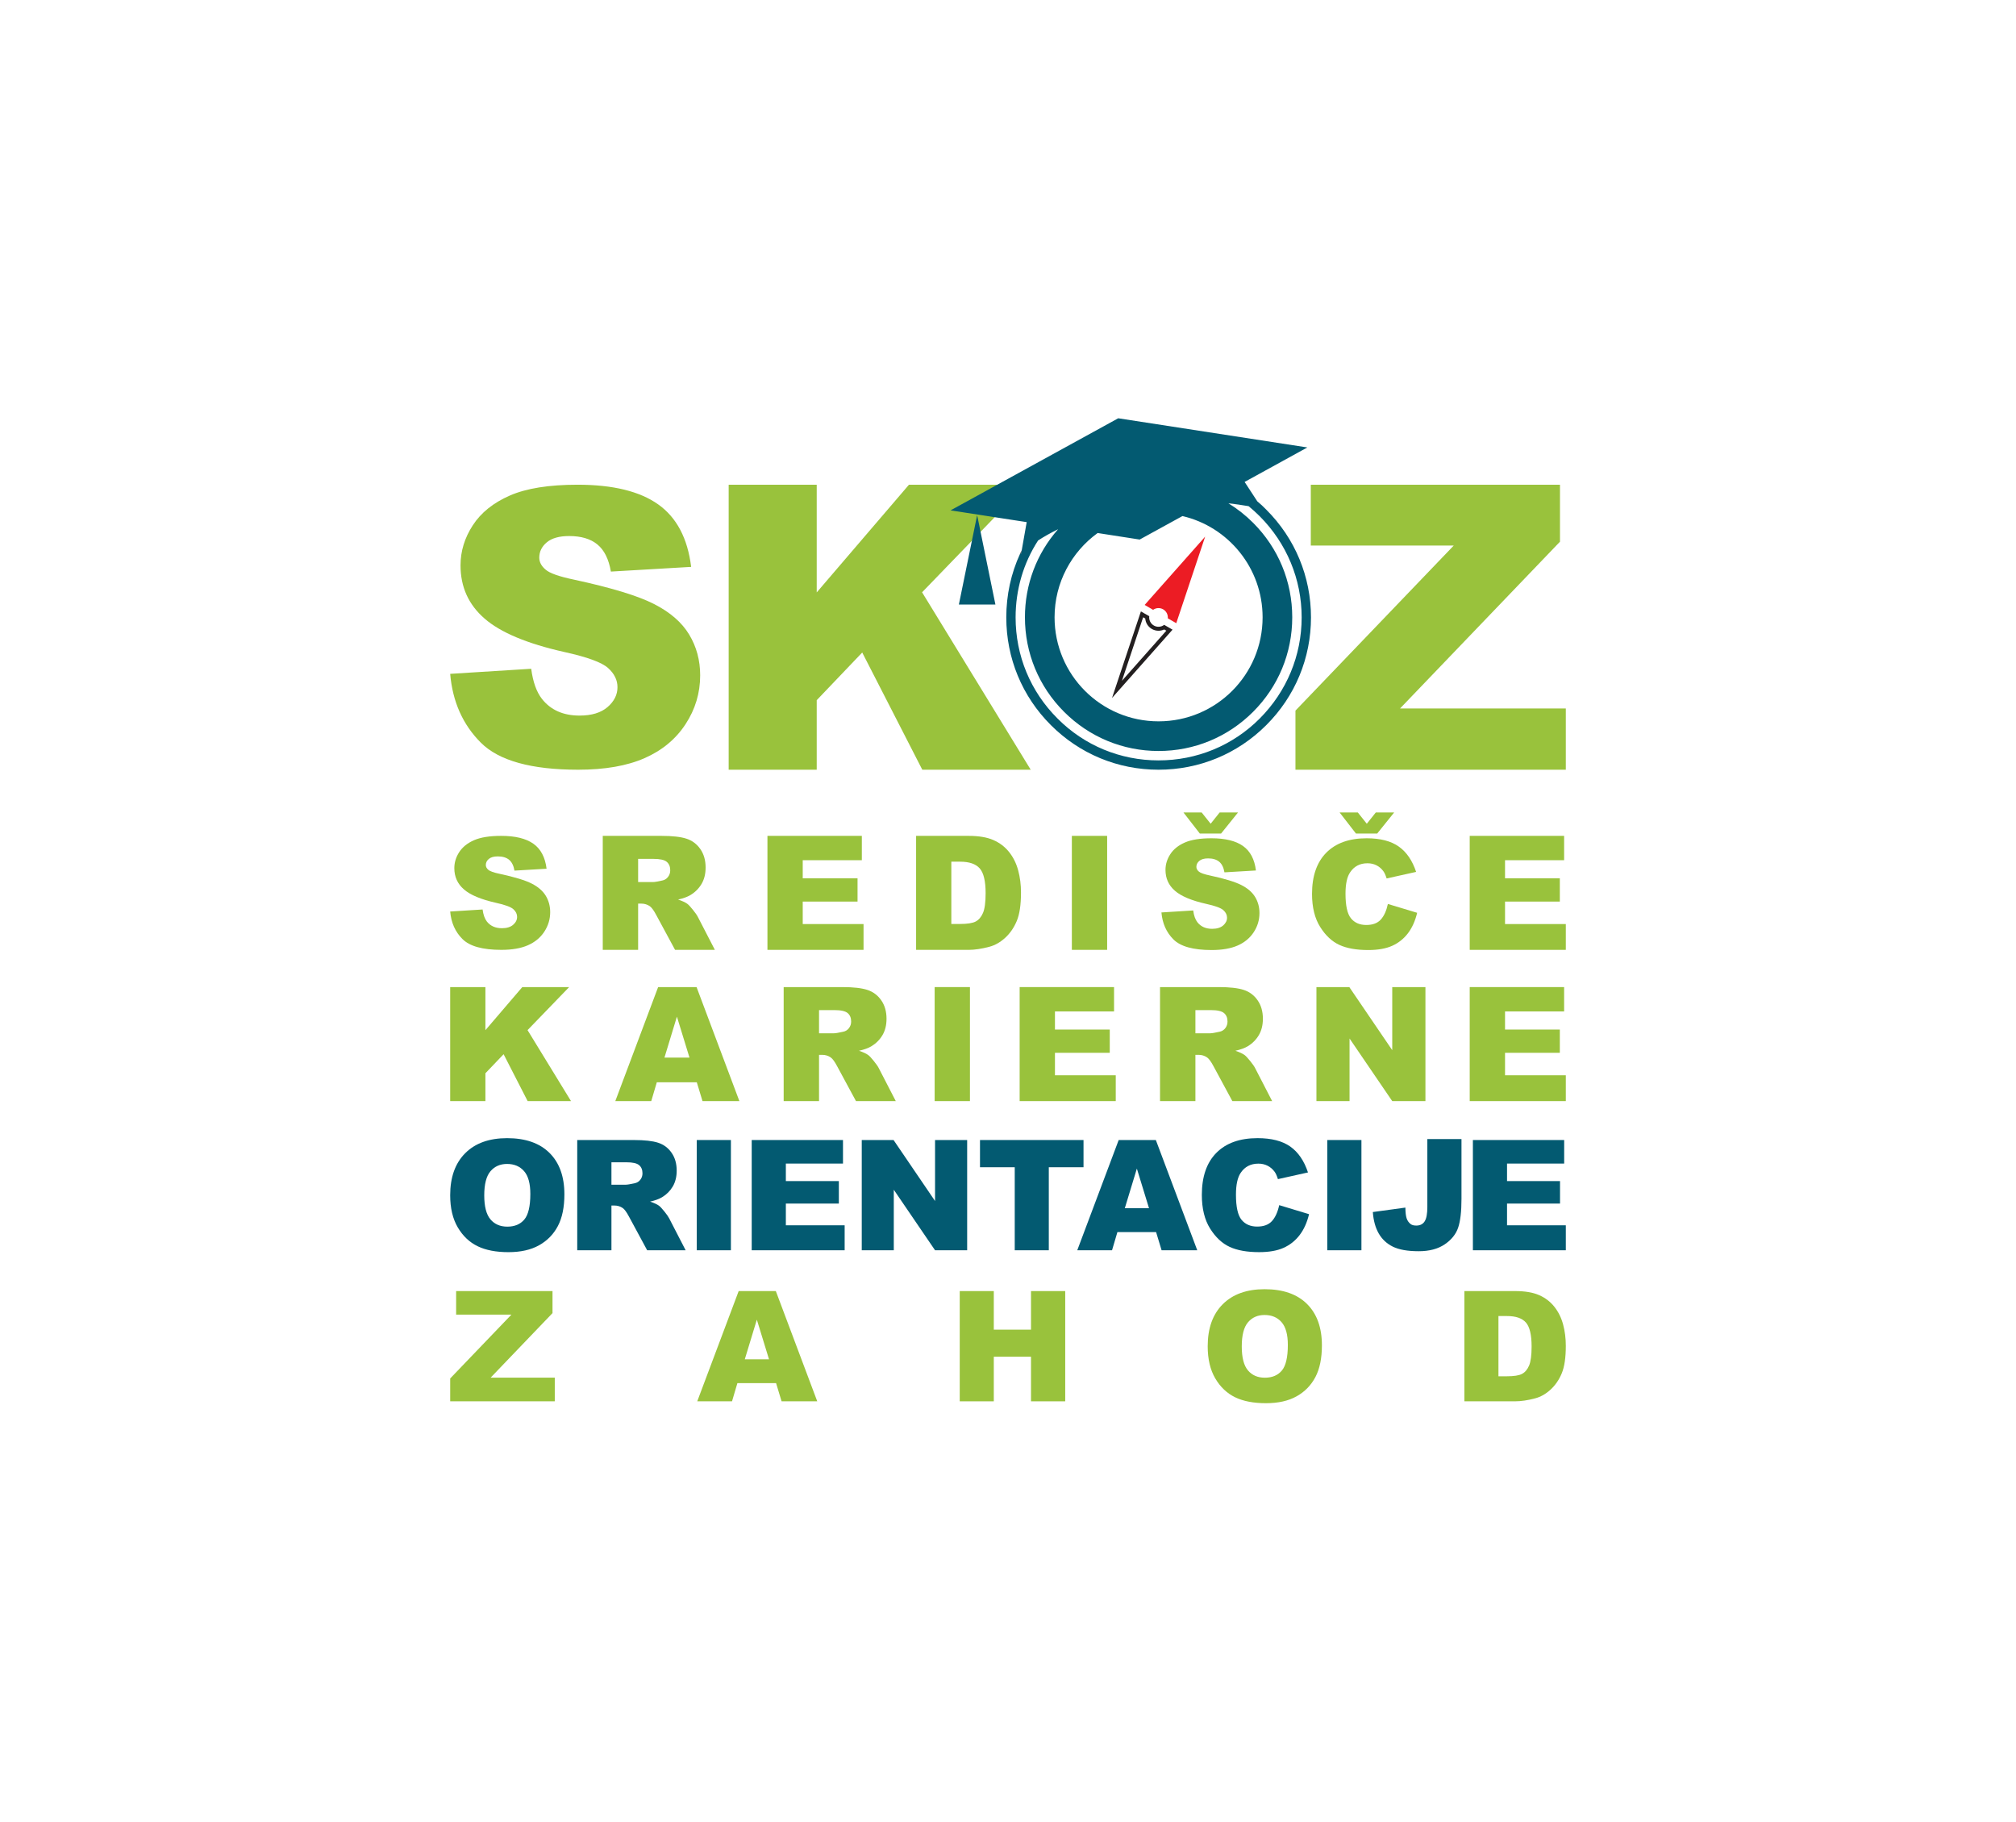
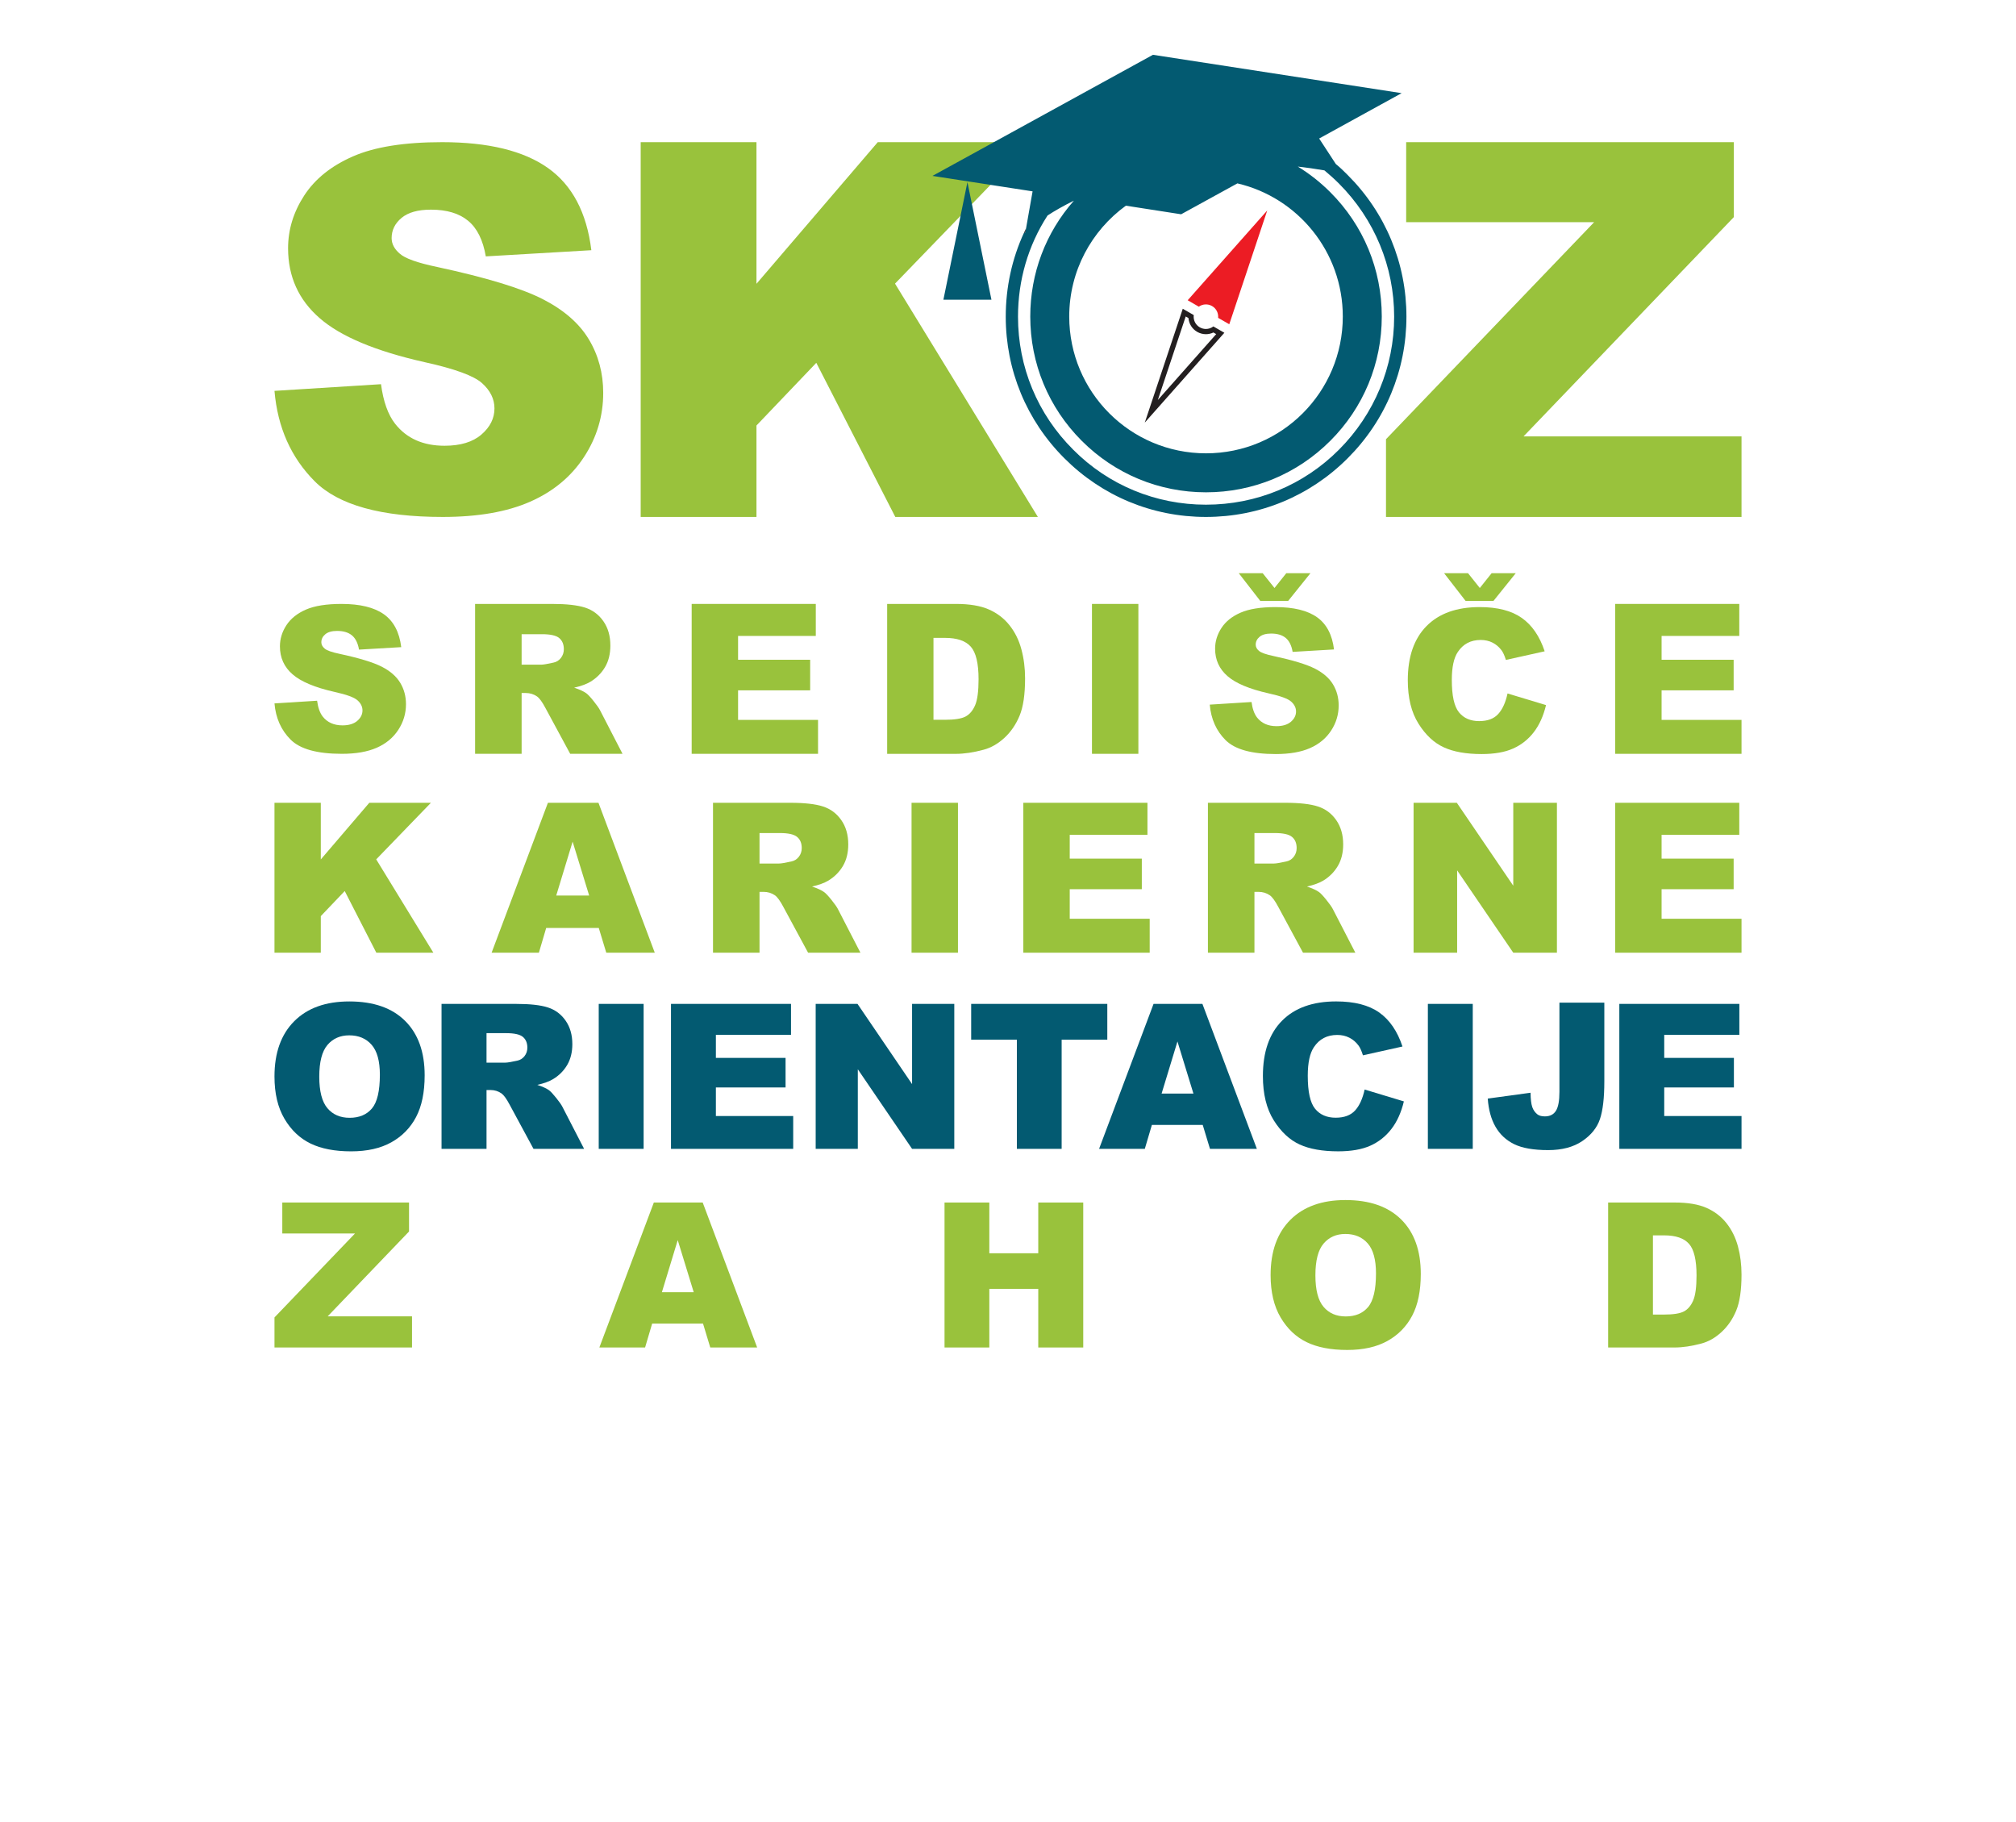
<svg xmlns="http://www.w3.org/2000/svg" version="1.1" id="Layer_1" x="0px" y="0px" width="600px" height="542px" viewBox="0 0 600 542" enable-background="new 0 0 600 542" xml:space="preserve">
  <defs id="defs240" />
-   <g id="g235" transform="matrix(0.6080917,0,0,0.6080917,117.5725,106.2074)">
+   <g id="g235" transform="matrix(0.7996359,0,0,0.7996359,60.10925,-7.701219)">
    <path fill="#99c23c" d="m 26.988,155.082 39.651,-2.483 c 0.854,6.438 2.606,11.348 5.244,14.719 4.29,5.46 10.426,8.187 18.401,8.187 5.943,0 10.527,-1.393 13.751,-4.188 3.217,-2.788 4.831,-6.021 4.831,-9.702 0,-3.498 -1.535,-6.626 -4.601,-9.386 -3.07,-2.761 -10.184,-5.362 -21.342,-7.817 -18.279,-4.108 -31.312,-9.571 -39.101,-16.379 -7.851,-6.806 -11.773,-15.483 -11.773,-26.032 0,-6.928 2.008,-13.477 6.022,-19.641 4.015,-6.165 10.056,-11.005 18.126,-14.534 8.064,-3.526 19.119,-5.292 33.166,-5.292 17.229,0 30.37,3.207 39.417,9.618 9.042,6.405 14.426,16.605 16.144,30.587 l -39.282,2.297 c -1.043,-6.071 -3.231,-10.484 -6.578,-13.244 -3.339,-2.761 -7.954,-4.143 -13.845,-4.143 -4.846,0 -8.496,1.029 -10.947,3.08 -2.455,2.057 -3.68,4.556 -3.68,7.498 0,2.15 1.014,4.084 3.036,5.802 1.963,1.775 6.628,3.433 13.983,4.963 18.212,3.926 31.26,7.896 39.142,11.916 7.882,4.017 13.618,8.999 17.205,14.946 3.587,5.948 5.384,12.605 5.384,19.961 0,8.648 -2.393,16.625 -7.178,23.921 -4.783,7.303 -11.469,12.837 -20.055,16.604 -8.586,3.773 -19.408,5.657 -32.473,5.657 -22.941,0 -38.823,-4.413 -47.654,-13.249 -8.829,-8.831 -13.828,-20.055 -14.994,-33.666" id="path153" />
-     <polygon fill="#99c23c" points="570.158,62.535 570.158,90.412 491.872,172.033 573.012,172.033 573.012,201.999 440.688,201.999 440.688,173.075 518.153,92.31 448.197,92.31 448.197,62.535 " id="polygon155" />
+     <polygon fill="#99c23c" points="448.197,92.31 448.197,62.535 570.158,62.535 570.158,90.412 491.872,172.033 573.012,172.033 573.012,201.999 440.688,201.999 440.688,173.075 518.153,92.31 " id="polygon155" />
    <polygon fill="#99c23c" points="206.382,62.535 206.382,115.237 251.528,62.535 308.844,62.535 257.95,115.177 311.121,201.999 258.054,201.999 228.651,144.644 206.382,167.969 206.382,201.999 163.289,201.999 163.289,62.535 " id="polygon157" />
    <path fill="#231f20" d="m 366.144,127.4 1.028,0.601 c 0.164,2.104 1.351,4.028 3.233,5.121 0.994,0.569 2.119,0.87 3.253,0.87 0.97,0 1.931,-0.221 2.796,-0.634 l 1.038,0.604 -21.727,24.521 10.379,-31.083 m -1.095,-2.868 -14.136,42.354 29.616,-33.421 -4.094,-2.361 c -0.797,0.615 -1.772,0.944 -2.777,0.944 -0.773,0 -1.557,-0.197 -2.277,-0.61 -1.653,-0.954 -2.479,-2.779 -2.244,-4.55 z" id="path159" />
    <path fill="#ec1c24" d="m 366.879,121.363 29.61,-33.416 -14.135,42.351 -4.142,-2.386 c 0.158,-1.732 -0.668,-3.469 -2.258,-4.389 -1.604,-0.925 -3.521,-0.773 -4.936,0.23 z" id="path161" />
    <path fill="#231f20" d="M 305.961,96.256 V 96.3 l 0.499,-0.089 0.049,-0.456 0.222,-1.188 c -0.271,0.548 -0.544,1.144 -0.77,1.689" id="path163" />
    <path fill="#231f20" d="m 306.509,95.755 -0.049,0.456 -0.499,0.089 v -0.044 c 0.096,-0.093 0.273,-0.276 0.548,-0.501" id="path165" />
    <path fill="#035a71" d="m 426.394,74.723 c -1.422,-1.456 -2.873,-2.828 -4.381,-4.058 l -6.204,-9.492 30.698,-16.876 -92.558,-14.277 -82.062,45.067 37.265,5.752 -2.417,13.681 v 0.046 l -0.226,1.189 -0.049,0.454 -0.499,0.093 h -0.043 c -4.43,9.624 -6.756,20.207 -6.756,31.158 0,19.887 7.711,38.637 21.847,52.731 14.054,14.051 32.711,21.806 52.649,21.806 19.982,0 38.683,-7.755 52.735,-21.806 14.136,-14.095 21.9,-32.845 21.9,-52.731 10e-4,-19.891 -7.764,-38.641 -21.899,-52.737 m -82.524,11.448 20.573,3.198 20.938,-11.497 c 22.485,5.244 39.229,25.454 39.229,49.543 0,28.143 -22.759,50.907 -50.915,50.907 -28.141,0 -50.904,-22.765 -50.904,-50.907 10e-4,-16.973 8.308,-31.98 21.079,-41.244 m 79.329,90.784 c -13.188,13.229 -30.793,20.48 -49.541,20.48 -18.613,0 -36.265,-7.251 -49.402,-20.48 -13.279,-13.229 -20.534,-30.795 -20.534,-49.495 0,-13.549 3.786,-26.504 10.999,-37.637 2.646,-1.732 5.923,-3.602 9.806,-5.521 -10.537,11.953 -16.24,27.098 -16.24,43.112 0,17.467 6.794,33.894 19.161,46.254 12.361,12.362 28.789,19.163 46.249,19.163 17.479,0 33.902,-6.801 46.259,-19.163 12.368,-12.36 19.161,-28.787 19.161,-46.254 0,-17.476 -6.793,-33.893 -19.161,-46.257 -3.693,-3.695 -7.754,-6.893 -12.088,-9.535 3.195,0.365 6.525,0.822 9.897,1.412 1.874,1.551 3.7,3.193 5.435,4.926 13.179,13.229 20.524,30.838 20.524,49.499 0,18.658 -7.346,36.267 -20.525,49.496" id="path167" />
    <polygon fill="#035a71" points="275.956,121.159 284.899,77.41 293.839,121.159 " id="polygon169" />
    <path fill="#99c23c" d="m 26.988,271.384 15.863,-0.995 c 0.339,2.575 1.042,4.541 2.095,5.891 1.718,2.182 4.173,3.276 7.36,3.276 2.376,0 4.211,-0.562 5.502,-1.682 1.287,-1.114 1.934,-2.401 1.934,-3.882 0,-1.393 -0.615,-2.645 -1.841,-3.745 -1.225,-1.107 -4.074,-2.15 -8.537,-3.131 -7.311,-1.647 -12.526,-3.826 -15.639,-6.554 -3.146,-2.719 -4.709,-6.192 -4.709,-10.408 0,-2.775 0.802,-5.394 2.404,-7.858 1.61,-2.465 4.026,-4.403 7.253,-5.816 3.229,-1.405 7.646,-2.113 13.264,-2.113 6.894,0 12.152,1.282 15.769,3.846 3.622,2.563 5.772,6.643 6.46,12.237 l -15.714,0.918 c -0.418,-2.429 -1.295,-4.195 -2.633,-5.302 -1.338,-1.103 -3.184,-1.653 -5.54,-1.653 -1.934,0 -3.395,0.414 -4.372,1.235 -0.985,0.821 -1.478,1.818 -1.478,2.995 0,0.86 0.403,1.629 1.216,2.316 0.788,0.713 2.652,1.374 5.595,1.989 7.286,1.568 12.507,3.158 15.653,4.766 3.154,1.604 5.446,3.604 6.886,5.979 1.436,2.381 2.154,5.043 2.154,7.986 0,3.456 -0.961,6.646 -2.873,9.567 -1.91,2.917 -4.586,5.131 -8.021,6.641 -3.433,1.509 -7.762,2.258 -12.987,2.258 -9.176,0 -15.533,-1.758 -19.064,-5.295 -3.535,-3.526 -5.531,-8.023 -6,-13.466" id="path171" />
    <path fill="#99c23c" d="m 101.66,290.146 v -55.779 h 28.727 c 5.329,0 9.403,0.459 12.219,1.369 2.813,0.915 5.085,2.606 6.809,5.081 1.727,2.47 2.587,5.486 2.587,9.037 0,3.095 -0.653,5.768 -1.973,8.009 -1.328,2.244 -3.14,4.065 -5.446,5.464 -1.475,0.884 -3.492,1.624 -6.056,2.203 2.057,0.685 3.55,1.379 4.487,2.061 0.635,0.454 1.555,1.432 2.753,2.934 1.206,1.499 2.014,2.647 2.417,3.459 l 8.348,16.163 H 137.054 L 127.841,273.1 c -1.168,-2.2 -2.205,-3.633 -3.12,-4.298 -1.24,-0.86 -2.653,-1.287 -4.222,-1.287 h -1.525 v 22.632 H 101.66 Z m 17.314,-33.176 h 7.272 c 0.783,0 2.309,-0.258 4.566,-0.764 1.141,-0.227 2.07,-0.812 2.793,-1.747 0.724,-0.939 1.082,-2.016 1.082,-3.236 0,-1.802 -0.564,-3.183 -1.711,-4.148 -1.142,-0.963 -3.281,-1.446 -6.426,-1.446 h -7.577 v 11.341 z" id="path173" />
    <polygon fill="#99c23c" points="228.462,234.366 228.462,246.276 199.535,246.276 199.535,255.144 226.364,255.144 226.364,266.521 199.535,266.521 199.535,277.52 229.298,277.52 229.298,290.146 182.263,290.146 182.263,234.366 " id="polygon175" />
-     <path fill="#99c23c" d="m 255.024,234.366 h 25.613 c 5.047,0 9.126,0.683 12.23,2.056 3.108,1.367 5.677,3.335 7.704,5.897 2.035,2.56 3.506,5.54 4.413,8.939 0.918,3.402 1.374,7.008 1.374,10.811 0,5.958 -0.677,10.582 -2.037,13.869 -1.359,3.286 -3.243,6.04 -5.648,8.26 -2.411,2.214 -4.999,3.699 -7.764,4.429 -3.784,1.014 -7.207,1.528 -10.272,1.528 H 255.024 V 234.366 Z M 272.264,247 v 30.48 h 4.221 c 3.605,0 6.164,-0.403 7.689,-1.197 1.521,-0.802 2.717,-2.199 3.577,-4.184 0.859,-1.997 1.295,-5.223 1.295,-9.691 0,-5.907 -0.966,-9.958 -2.895,-12.137 -1.927,-2.182 -5.127,-3.271 -9.588,-3.271 h -4.299 z" id="path177" />
+     <path fill="#99c23c" d="m 255.024,234.366 h 25.613 c 5.047,0 9.126,0.683 12.23,2.056 3.108,1.367 5.677,3.335 7.704,5.897 2.035,2.56 3.506,5.54 4.413,8.939 0.918,3.402 1.374,7.008 1.374,10.811 0,5.958 -0.677,10.582 -2.037,13.869 -1.359,3.286 -3.243,6.04 -5.648,8.26 -2.411,2.214 -4.999,3.699 -7.764,4.429 -3.784,1.014 -7.207,1.528 -10.272,1.528 H 255.024 Z M 272.264,247 v 30.48 h 4.221 c 3.605,0 6.164,-0.403 7.689,-1.197 1.521,-0.802 2.717,-2.199 3.577,-4.184 0.859,-1.997 1.295,-5.223 1.295,-9.691 0,-5.907 -0.966,-9.958 -2.895,-12.137 -1.927,-2.182 -5.127,-3.271 -9.588,-3.271 z" id="path177" />
    <rect x="331.253" y="234.366" fill="#99c23c" width="17.272" height="55.779" id="rect179" />
    <path fill="#99c23c" d="m 375.095,271.84 15.549,-0.976 c 0.33,2.522 1.022,4.445 2.056,5.771 1.682,2.143 4.089,3.215 7.217,3.215 2.33,0 4.127,-0.554 5.395,-1.644 1.26,-1.101 1.894,-2.364 1.894,-3.806 0,-1.369 -0.601,-2.6 -1.807,-3.681 -1.201,-1.086 -3.988,-2.104 -8.37,-3.067 -7.168,-1.609 -12.28,-3.75 -15.326,-6.421 -3.085,-2.672 -4.622,-6.071 -4.622,-10.21 0,-2.715 0.787,-5.283 2.363,-7.705 1.571,-2.414 3.94,-4.314 7.106,-5.695 3.167,-1.384 7.5,-2.078 13.007,-2.078 6.755,0 11.905,1.261 15.456,3.77 3.545,2.516 5.665,6.515 6.328,11.994 l -15.404,0.906 c -0.403,-2.381 -1.269,-4.113 -2.575,-5.196 -1.316,-1.081 -3.118,-1.624 -5.429,-1.624 -1.903,0 -3.335,0.403 -4.295,1.211 -0.962,0.802 -1.442,1.787 -1.442,2.938 0,0.841 0.394,1.598 1.191,2.273 0.77,0.698 2.595,1.347 5.481,1.948 7.146,1.539 12.263,3.099 15.352,4.675 3.09,1.573 5.339,3.526 6.746,5.859 1.403,2.337 2.109,4.943 2.109,7.832 0,3.391 -0.938,6.515 -2.811,9.378 -1.875,2.863 -4.498,5.035 -7.865,6.515 -3.369,1.476 -7.61,2.21 -12.737,2.21 -8.994,0 -15.222,-1.729 -18.686,-5.188 -3.464,-3.465 -5.424,-7.871 -5.881,-13.204 m 29.188,-38.604 H 393.89 l -8.009,-10.317 h 8.906 l 4.401,5.516 4.401,-5.516 h 8.989 z" id="path181" />
    <path fill="#99c23c" d="m 485.924,267.687 14.326,4.326 c -0.96,4.021 -2.479,7.38 -4.544,10.07 -2.071,2.696 -4.642,4.729 -7.707,6.093 -3.065,1.374 -6.968,2.056 -11.704,2.056 -5.746,0 -10.445,-0.826 -14.087,-2.498 -3.647,-1.672 -6.795,-4.607 -9.432,-8.816 -2.647,-4.204 -3.974,-9.593 -3.974,-16.151 0,-8.747 2.33,-15.473 6.986,-20.177 4.65,-4.693 11.232,-7.046 19.751,-7.046 6.664,0 11.896,1.348 15.707,4.046 3.814,2.69 6.649,6.827 8.499,12.407 l -14.428,3.208 c -0.509,-1.609 -1.038,-2.79 -1.591,-3.532 -0.918,-1.251 -2.032,-2.215 -3.358,-2.89 -1.316,-0.673 -2.796,-1.007 -4.435,-1.007 -3.704,0 -6.539,1.489 -8.509,4.466 -1.494,2.215 -2.24,5.685 -2.24,10.412 0,5.864 0.885,9.883 2.673,12.06 1.772,2.172 4.275,3.258 7.499,3.258 3.124,0 5.492,-0.874 7.088,-2.633 1.606,-1.76 2.763,-4.307 3.48,-7.652 m -5.229,-34.451 h -10.387 l -8.005,-10.317 h 8.907 l 4.396,5.516 4.406,-5.516 h 8.984 z" id="path183" />
    <polygon fill="#99c23c" points="572.177,234.366 572.177,246.276 543.263,246.276 543.263,255.144 570.081,255.144 570.081,266.521 543.263,266.521 543.263,277.52 573.012,277.52 573.012,290.146 525.979,290.146 525.979,234.366 " id="polygon185" />
    <polygon fill="#99c23c" points="44.228,308.364 44.228,329.448 62.283,308.364 85.211,308.364 64.852,329.423 86.127,364.156 64.897,364.156 53.133,341.209 44.228,350.54 44.228,364.156 26.988,364.156 26.988,308.364 " id="polygon187" />
    <path fill="#99c23c" d="M 147.687,354.94 H 128.12 l -2.722,9.216 h -17.597 l 20.962,-55.792 h 18.811 l 20.958,55.792 H 150.48 Z m -3.573,-12.059 -6.159,-20.054 -6.098,20.054 z" id="path189" />
-     <path fill="#99c23c" d="m 190.205,364.156 v -55.792 h 28.727 c 5.329,0 9.403,0.461 12.216,1.375 2.815,0.912 5.088,2.604 6.811,5.078 1.728,2.475 2.587,5.487 2.587,9.037 0,3.095 -0.653,5.766 -1.972,8.01 -1.328,2.243 -3.14,4.064 -5.446,5.463 -1.478,0.885 -3.492,1.624 -6.057,2.2 2.052,0.687 3.546,1.385 4.485,2.066 0.637,0.452 1.558,1.432 2.756,2.931 1.206,1.499 2.014,2.647 2.417,3.46 l 8.348,16.172 h -19.479 l -9.215,-17.057 c -1.165,-2.201 -2.202,-3.632 -3.118,-4.296 -1.239,-0.864 -2.652,-1.286 -4.221,-1.286 h -1.525 v 22.639 h -17.314 z m 17.314,-33.186 h 7.271 c 0.781,0 2.307,-0.254 4.56,-0.764 1.148,-0.226 2.078,-0.812 2.802,-1.749 0.723,-0.936 1.08,-2.012 1.08,-3.232 0,-1.802 -0.564,-3.187 -1.71,-4.146 -1.144,-0.966 -3.284,-1.451 -6.431,-1.451 h -7.572 v 11.342 z" id="path191" />
+     <path fill="#99c23c" d="m 190.205,364.156 v -55.792 h 28.727 c 5.329,0 9.403,0.461 12.216,1.375 2.815,0.912 5.088,2.604 6.811,5.078 1.728,2.475 2.587,5.487 2.587,9.037 0,3.095 -0.653,5.766 -1.972,8.01 -1.328,2.243 -3.14,4.064 -5.446,5.463 -1.478,0.885 -3.492,1.624 -6.057,2.2 2.052,0.687 3.546,1.385 4.485,2.066 0.637,0.452 1.558,1.432 2.756,2.931 1.206,1.499 2.014,2.647 2.417,3.46 l 8.348,16.172 h -19.479 l -9.215,-17.057 c -1.165,-2.201 -2.202,-3.632 -3.118,-4.296 -1.239,-0.864 -2.652,-1.286 -4.221,-1.286 h -1.525 v 22.639 z m 17.314,-33.186 h 7.271 c 0.781,0 2.307,-0.254 4.56,-0.764 1.148,-0.226 2.078,-0.812 2.802,-1.749 0.723,-0.936 1.08,-2.012 1.08,-3.232 0,-1.802 -0.564,-3.187 -1.71,-4.146 -1.144,-0.966 -3.284,-1.451 -6.431,-1.451 h -7.572 z" id="path191" />
    <rect x="264.103" y="308.364" fill="#99c23c" width="17.272" height="55.792" id="rect193" />
    <polygon fill="#99c23c" points="351.903,308.364 351.903,320.279 322.979,320.279 322.979,329.146 349.803,329.146 349.803,340.522 322.979,340.522 322.979,351.52 352.738,351.52 352.738,364.156 305.702,364.156 305.702,308.364 " id="polygon195" />
-     <path fill="#99c23c" d="m 374.408,364.156 v -55.792 h 28.731 c 5.323,0 9.397,0.461 12.214,1.375 2.815,0.912 5.088,2.604 6.812,5.078 1.726,2.475 2.586,5.487 2.586,9.037 0,3.095 -0.659,5.766 -1.979,8.01 -1.321,2.243 -3.133,4.064 -5.439,5.463 -1.475,0.885 -3.492,1.624 -6.054,2.2 2.047,0.687 3.546,1.385 4.487,2.066 0.625,0.452 1.547,1.432 2.749,2.931 1.211,1.499 2.018,2.647 2.421,3.46 l 8.346,16.172 h -19.479 l -9.21,-17.057 c -1.172,-2.201 -2.21,-3.632 -3.122,-4.296 -1.245,-0.864 -2.653,-1.286 -4.229,-1.286 h -1.518 v 22.639 h -17.316 z m 17.316,-33.186 h 7.265 c 0.788,0 2.306,-0.254 4.569,-0.764 1.139,-0.226 2.075,-0.812 2.801,-1.749 0.721,-0.936 1.076,-2.012 1.076,-3.232 0,-1.802 -0.567,-3.187 -1.711,-4.146 -1.138,-0.966 -3.286,-1.451 -6.428,-1.451 h -7.572 z" id="path197" />
-     <polygon fill="#99c23c" points="467.051,308.364 488.057,339.229 488.057,308.364 504.306,308.364 504.306,364.156 488.057,364.156 467.166,333.521 467.166,364.156 450.956,364.156 450.956,308.364 " id="polygon199" />
+     <path fill="#99c23c" d="m 374.408,364.156 v -55.792 h 28.731 c 5.323,0 9.397,0.461 12.214,1.375 2.815,0.912 5.088,2.604 6.812,5.078 1.726,2.475 2.586,5.487 2.586,9.037 0,3.095 -0.659,5.766 -1.979,8.01 -1.321,2.243 -3.133,4.064 -5.439,5.463 -1.475,0.885 -3.492,1.624 -6.054,2.2 2.047,0.687 3.546,1.385 4.487,2.066 0.625,0.452 1.547,1.432 2.749,2.931 1.211,1.499 2.018,2.647 2.421,3.46 l 8.346,16.172 h -19.479 l -9.21,-17.057 c -1.172,-2.201 -2.21,-3.632 -3.122,-4.296 -1.245,-0.864 -2.653,-1.286 -4.229,-1.286 h -1.518 v 22.639 z m 17.316,-33.186 h 7.265 c 0.788,0 2.306,-0.254 4.569,-0.764 1.139,-0.226 2.075,-0.812 2.801,-1.749 0.721,-0.936 1.076,-2.012 1.076,-3.232 0,-1.802 -0.567,-3.187 -1.711,-4.146 -1.138,-0.966 -3.286,-1.451 -6.428,-1.451 h -7.572 z" id="path197" />
+     <polygon fill="#99c23c" points="450.956,364.156 450.956,308.364 467.051,308.364 488.057,339.229 488.057,308.364 504.306,308.364 504.306,364.156 488.057,364.156 467.166,333.521 467.166,364.156 " id="polygon199" />
    <polygon fill="#99c23c" points="572.177,308.364 572.177,320.279 543.263,320.279 543.263,329.146 570.081,329.146 570.081,340.522 543.263,340.522 543.263,351.52 573.012,351.52 573.012,364.156 525.979,364.156 525.979,308.364 " id="polygon201" />
-     <polygon fill="#99c23c" points="77.069,457.116 77.069,467.897 46.794,499.47 78.178,499.47 78.178,511.062 26.991,511.062 26.991,499.878 56.958,468.638 29.898,468.638 29.898,457.116 " id="polygon203" />
+     <polygon fill="#99c23c" points="29.898,468.638 29.898,457.116 77.069,457.116 77.069,467.897 46.794,499.47 78.178,499.47 78.178,511.062 26.991,511.062 26.991,499.878 56.958,468.638 " id="polygon203" />
    <path fill="#99c23c" d="M 186.489,502.16 H 167.56 l -2.633,8.902 h -17.019 l 20.276,-53.946 h 18.185 l 20.27,53.946 h -17.456 z m -3.46,-11.666 -5.953,-19.387 -5.895,19.387 z" id="path205" />
    <polygon fill="#99c23c" points="293.048,457.116 293.048,475.998 311.261,475.998 311.261,457.116 328.005,457.116 328.005,511.062 311.261,511.062 311.261,489.24 293.048,489.24 293.048,511.062 276.378,511.062 276.378,457.116 " id="polygon207" />
    <path fill="#99c23c" d="m 397.739,484.129 c 0,-8.808 2.45,-15.664 7.361,-20.574 4.91,-4.901 11.741,-7.356 20.496,-7.356 8.984,0 15.894,2.407 20.756,7.23 4.853,4.815 7.284,11.57 7.284,20.257 0,6.305 -1.062,11.479 -3.182,15.51 -2.124,4.035 -5.188,7.179 -9.2,9.417 -4.012,2.249 -9.009,3.368 -14.995,3.368 -6.088,0 -11.118,-0.966 -15.106,-2.902 -3.987,-1.937 -7.216,-5.001 -9.695,-9.2 -2.479,-4.201 -3.719,-9.447 -3.719,-15.75 m 16.673,0.075 c 0,5.444 1.013,9.355 3.035,11.733 2.019,2.383 4.776,3.57 8.259,3.57 3.58,0 6.353,-1.157 8.318,-3.493 1.96,-2.335 2.939,-6.515 2.939,-12.55 0,-5.079 -1.022,-8.788 -3.07,-11.128 -2.047,-2.345 -4.828,-3.517 -8.336,-3.517 -3.357,0 -6.054,1.187 -8.091,3.57 -2.036,2.38 -3.054,6.32 -3.054,11.815" id="path209" />
    <path fill="#99c23c" d="m 523.371,457.116 h 24.772 c 4.882,0 8.821,0.663 11.823,1.989 3.009,1.326 5.492,3.229 7.452,5.703 1.961,2.479 3.383,5.362 4.268,8.647 0.884,3.287 1.325,6.771 1.325,10.451 0,5.765 -0.653,10.233 -1.969,13.414 -1.308,3.176 -3.134,5.838 -5.468,7.986 -2.326,2.146 -4.829,3.574 -7.501,4.285 -3.656,0.979 -6.966,1.47 -9.931,1.47 H 523.37 v -53.945 z m 16.672,12.218 v 29.478 h 4.084 c 3.483,0 5.963,-0.385 7.433,-1.163 1.476,-0.769 2.629,-2.123 3.46,-4.046 0.831,-1.921 1.248,-5.045 1.248,-9.369 0,-5.707 -0.926,-9.628 -2.791,-11.732 -1.864,-2.114 -4.958,-3.167 -9.272,-3.167 h -4.162 z" id="path211" />
    <path fill="#035a71" d="m 26.988,410.214 c 0,-8.812 2.456,-15.668 7.361,-20.573 4.905,-4.906 11.74,-7.352 20.496,-7.352 8.98,0 15.896,2.402 20.754,7.227 4.855,4.818 7.286,11.569 7.286,20.256 0,6.304 -1.064,11.474 -3.183,15.509 -2.121,4.036 -5.191,7.174 -9.201,9.418 -4.009,2.248 -9.009,3.373 -14.99,3.373 -6.088,0 -11.125,-0.971 -15.11,-2.912 -3.985,-1.937 -7.217,-5.002 -9.691,-9.196 -2.48,-4.199 -3.722,-9.447 -3.722,-15.75 m 16.67,0.071 c 0,5.444 1.014,9.355 3.037,11.738 2.021,2.383 4.775,3.565 8.259,3.565 3.582,0 6.356,-1.159 8.319,-3.489 1.965,-2.335 2.942,-6.515 2.942,-12.549 0,-5.084 -1.022,-8.793 -3.074,-11.133 -2.047,-2.34 -4.826,-3.512 -8.329,-3.512 -3.366,0 -6.062,1.191 -8.098,3.564 -2.037,2.385 -3.056,6.32 -3.056,11.816" id="path213" />
    <path fill="#035a71" d="m 89.168,437.147 v -53.94 h 27.783 c 5.15,0 9.086,0.437 11.812,1.321 2.723,0.884 4.92,2.517 6.583,4.91 1.674,2.393 2.505,5.304 2.505,8.744 0,2.988 -0.641,5.568 -1.914,7.745 -1.28,2.167 -3.032,3.93 -5.264,5.275 -1.427,0.864 -3.375,1.571 -5.856,2.139 1.989,0.658 3.436,1.325 4.341,1.984 0.61,0.441 1.499,1.388 2.666,2.844 1.16,1.441 1.944,2.561 2.338,3.344 l 8.067,15.634 h -18.832 l -8.91,-16.488 c -1.132,-2.133 -2.136,-3.518 -3.022,-4.156 -1.201,-0.831 -2.563,-1.25 -4.084,-1.25 h -1.47 v 21.895 H 89.168 Z m 16.742,-32.085 h 7.031 c 0.757,0 2.227,-0.249 4.413,-0.734 1.1,-0.227 2.006,-0.789 2.705,-1.696 0.699,-0.908 1.048,-1.951 1.048,-3.128 0,-1.739 -0.551,-3.08 -1.658,-4.012 -1.103,-0.933 -3.173,-1.398 -6.22,-1.398 h -7.319 z" id="path215" />
    <rect x="147.672" y="383.201" fill="#035a71" width="16.708" height="53.946" id="rect217" />
    <polygon fill="#035a71" points="219.239,383.201 219.239,394.723 191.274,394.723 191.274,403.295 217.212,403.295 217.212,414.297 191.274,414.297 191.274,424.93 220.051,424.93 220.051,437.147 174.566,437.147 174.566,383.201 " id="polygon219" />
-     <polygon fill="#035a71" points="243.987,383.201 264.297,413.049 264.297,383.201 280.011,383.201 280.011,437.147 264.297,437.147 244.102,407.527 244.102,437.147 228.421,437.147 228.421,383.201 " id="polygon221" />
+     <polygon fill="#035a71" points="228.421,437.147 228.421,383.201 243.987,383.201 264.297,413.049 264.297,383.201 280.011,383.201 280.011,437.147 264.297,437.147 244.102,407.527 244.102,437.147 " id="polygon221" />
    <polygon fill="#035a71" points="336.96,383.201 336.96,396.521 319.967,396.521 319.967,437.147 303.299,437.147 303.299,396.521 286.293,396.521 286.293,383.201 " id="polygon223" />
    <path fill="#035a71" d="m 372.476,428.245 h -18.925 l -2.633,8.902 h -17.019 l 20.275,-53.946 h 18.186 l 20.267,53.946 h -17.451 z m -3.458,-11.665 -5.949,-19.396 -5.9,19.396 z" id="path225" />
    <path fill="#035a71" d="m 432.736,415.07 14.605,4.416 c -0.979,4.093 -2.526,7.52 -4.637,10.263 -2.109,2.748 -4.732,4.823 -7.855,6.222 -3.132,1.398 -7.11,2.095 -11.943,2.095 -5.861,0 -10.657,-0.851 -14.366,-2.55 -3.719,-1.701 -6.929,-4.7 -9.629,-8.991 -2.69,-4.289 -4.04,-9.786 -4.04,-16.475 0,-8.926 2.368,-15.788 7.115,-20.578 4.746,-4.79 11.464,-7.187 20.15,-7.187 6.794,0 12.133,1.369 16.024,4.116 3.887,2.748 6.773,6.968 8.662,12.661 l -14.712,3.276 c -0.519,-1.644 -1.057,-2.85 -1.624,-3.608 -0.932,-1.273 -2.075,-2.258 -3.421,-2.94 -1.351,-0.691 -2.858,-1.032 -4.525,-1.032 -3.777,0 -6.675,1.518 -8.688,4.554 -1.519,2.258 -2.282,5.799 -2.282,10.628 0,5.978 0.908,10.07 2.725,12.29 1.815,2.216 4.367,3.325 7.659,3.325 3.189,0 5.592,-0.898 7.227,-2.686 1.629,-1.792 2.815,-4.391 3.555,-7.799" id="path227" />
    <rect x="456.27" y="383.201" fill="#035a71" width="16.71" height="53.946" id="rect229" />
-     <path fill="#035a71" d="m 505.237,382.74 h 16.712 v 29.308 c 0,6.16 -0.548,10.835 -1.639,14.055 -1.091,3.205 -3.287,5.929 -6.587,8.163 -3.296,2.229 -7.524,3.345 -12.681,3.345 -5.443,0 -9.661,-0.741 -12.65,-2.211 -2.998,-1.471 -5.304,-3.623 -6.938,-6.457 -1.634,-2.835 -2.595,-6.333 -2.893,-10.503 l 15.933,-2.177 c 0.023,2.378 0.235,4.146 0.625,5.305 0.394,1.147 1.057,2.08 1.988,2.791 0.64,0.471 1.547,0.702 2.725,0.702 1.863,0 3.233,-0.692 4.103,-2.077 0.87,-1.389 1.302,-3.719 1.302,-7.005 V 382.74 Z" id="path231" />
+     <path fill="#035a71" d="m 505.237,382.74 h 16.712 v 29.308 c 0,6.16 -0.548,10.835 -1.639,14.055 -1.091,3.205 -3.287,5.929 -6.587,8.163 -3.296,2.229 -7.524,3.345 -12.681,3.345 -5.443,0 -9.661,-0.741 -12.65,-2.211 -2.998,-1.471 -5.304,-3.623 -6.938,-6.457 -1.634,-2.835 -2.595,-6.333 -2.893,-10.503 l 15.933,-2.177 c 0.023,2.378 0.235,4.146 0.625,5.305 0.394,1.147 1.057,2.08 1.988,2.791 0.64,0.471 1.547,0.702 2.725,0.702 1.863,0 3.233,-0.692 4.103,-2.077 0.87,-1.389 1.302,-3.719 1.302,-7.005 z" id="path231" />
    <polygon fill="#035a71" points="572.205,383.201 572.205,394.723 544.242,394.723 544.242,403.295 570.177,403.295 570.177,414.297 544.242,414.297 544.242,424.93 573.012,424.93 573.012,437.147 527.531,437.147 527.531,383.201 " id="polygon233" />
  </g>
</svg>
